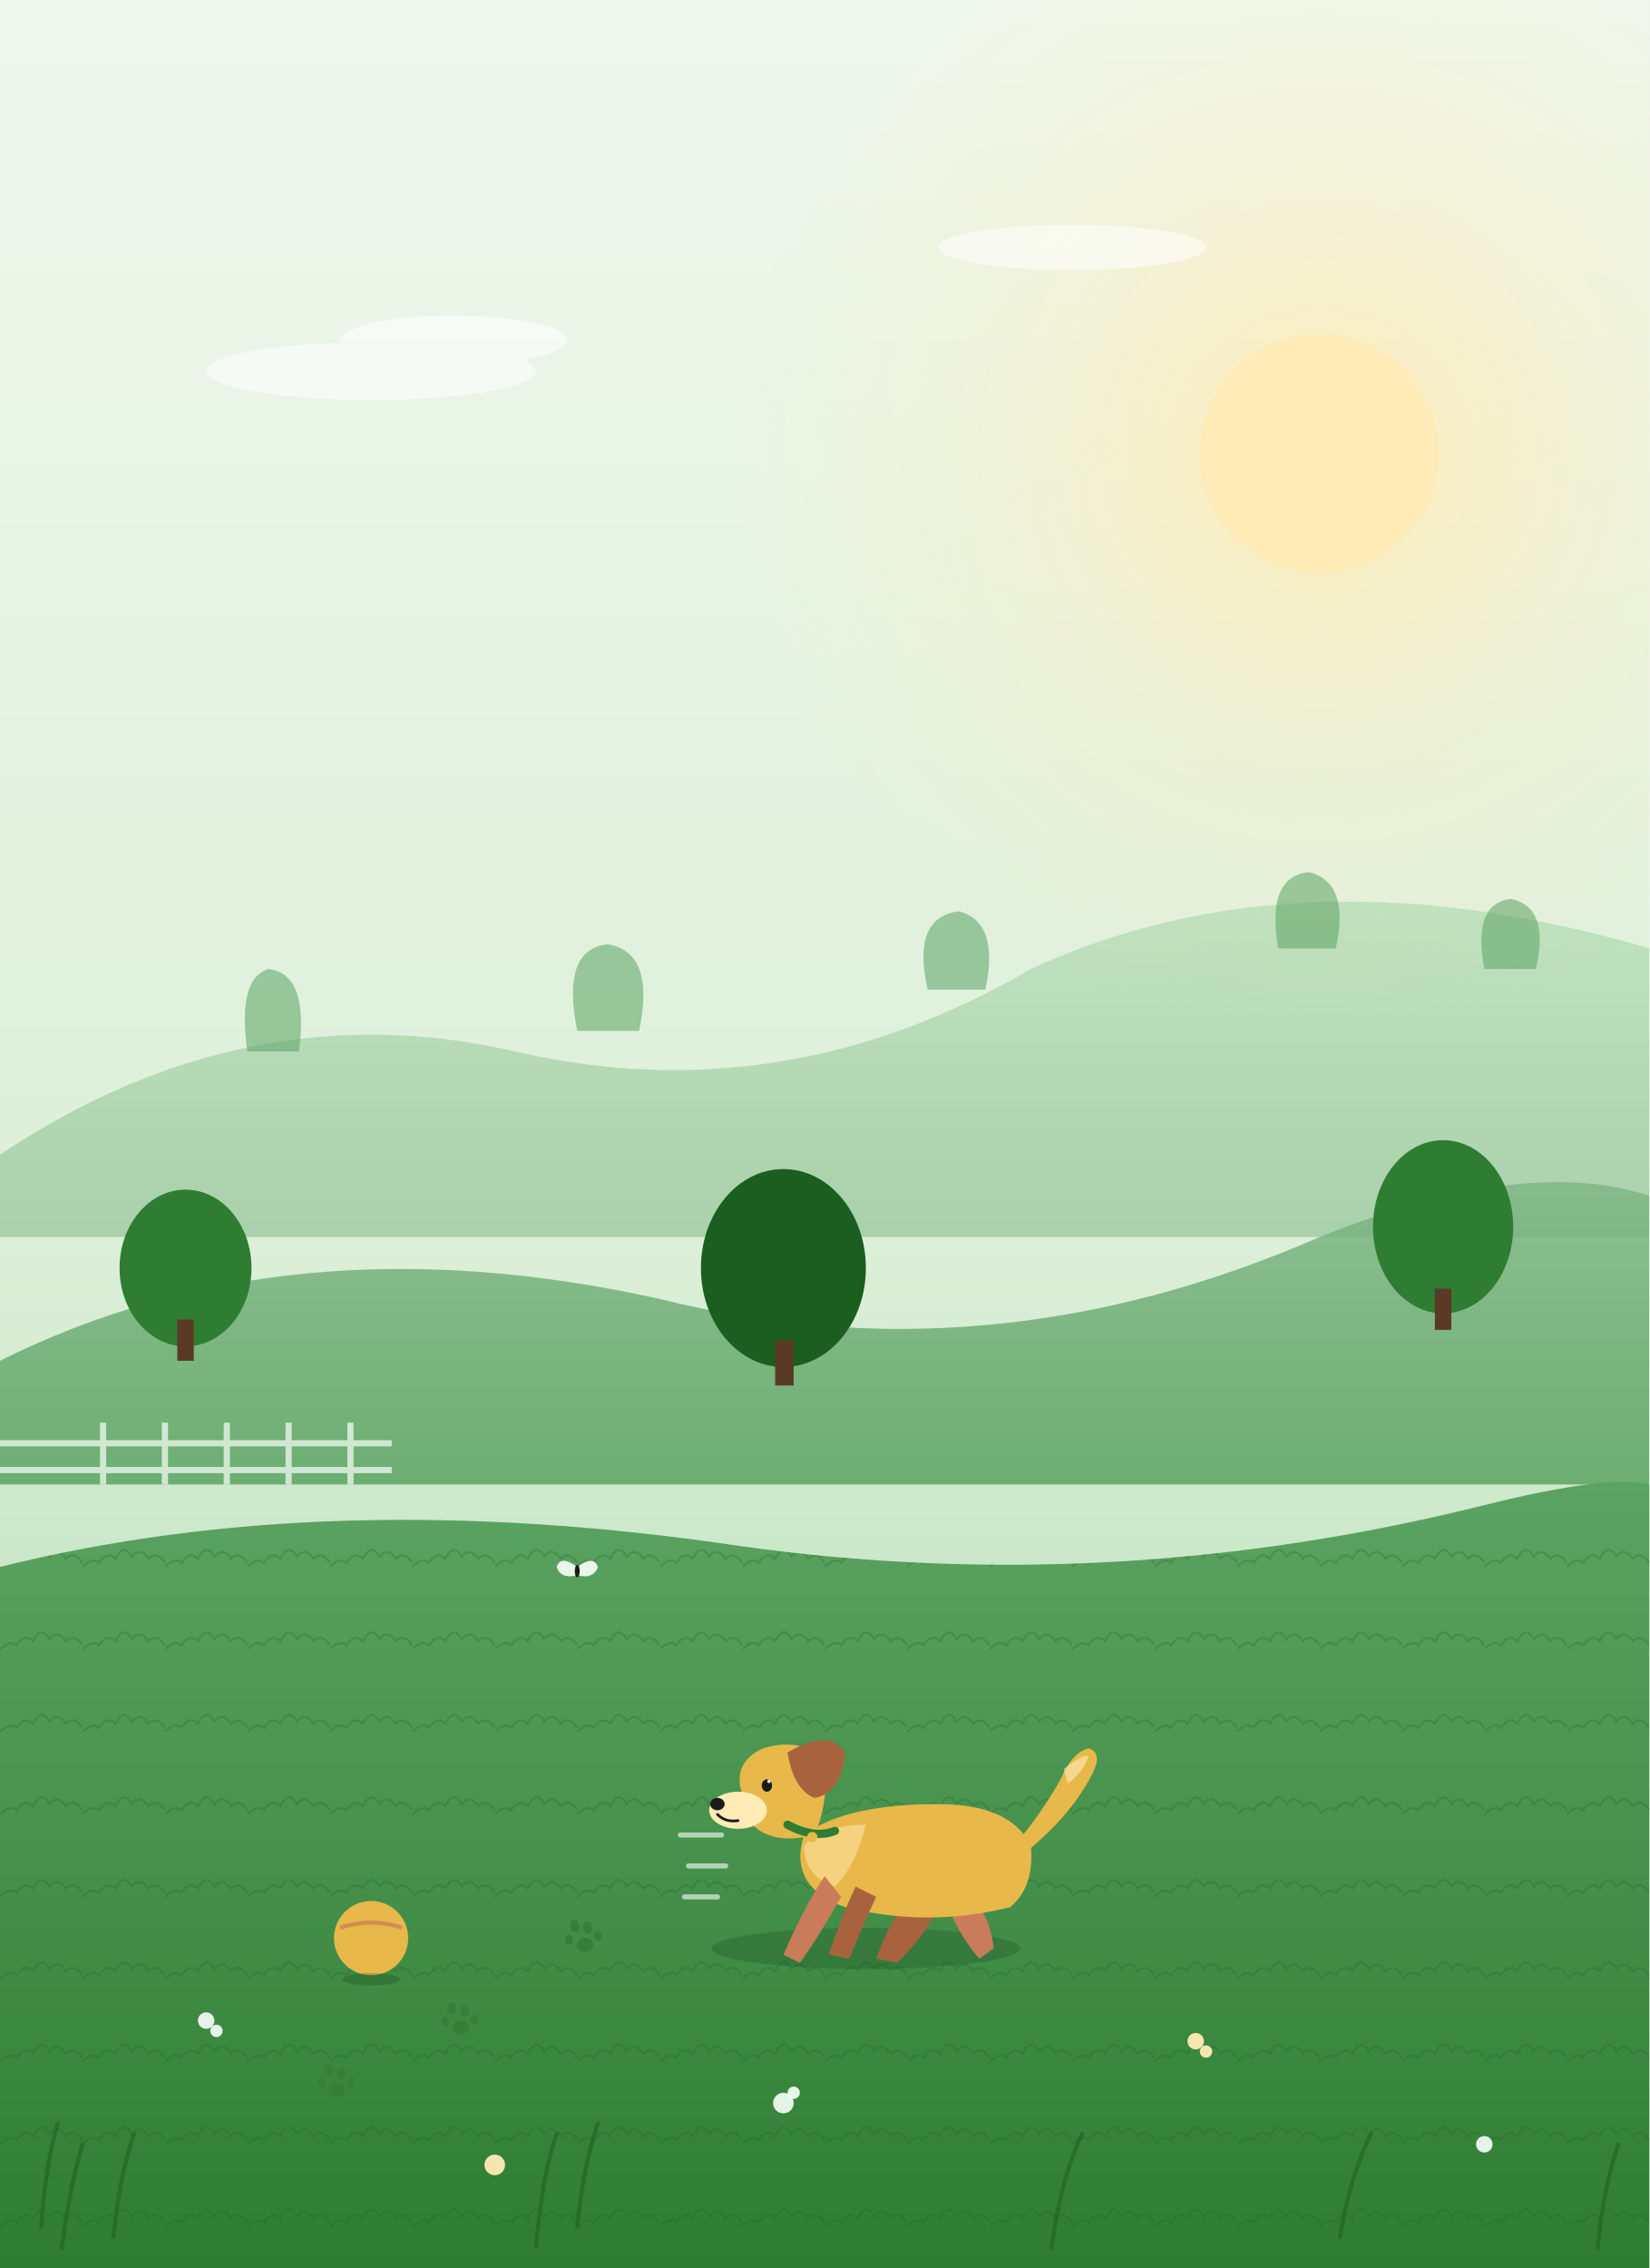
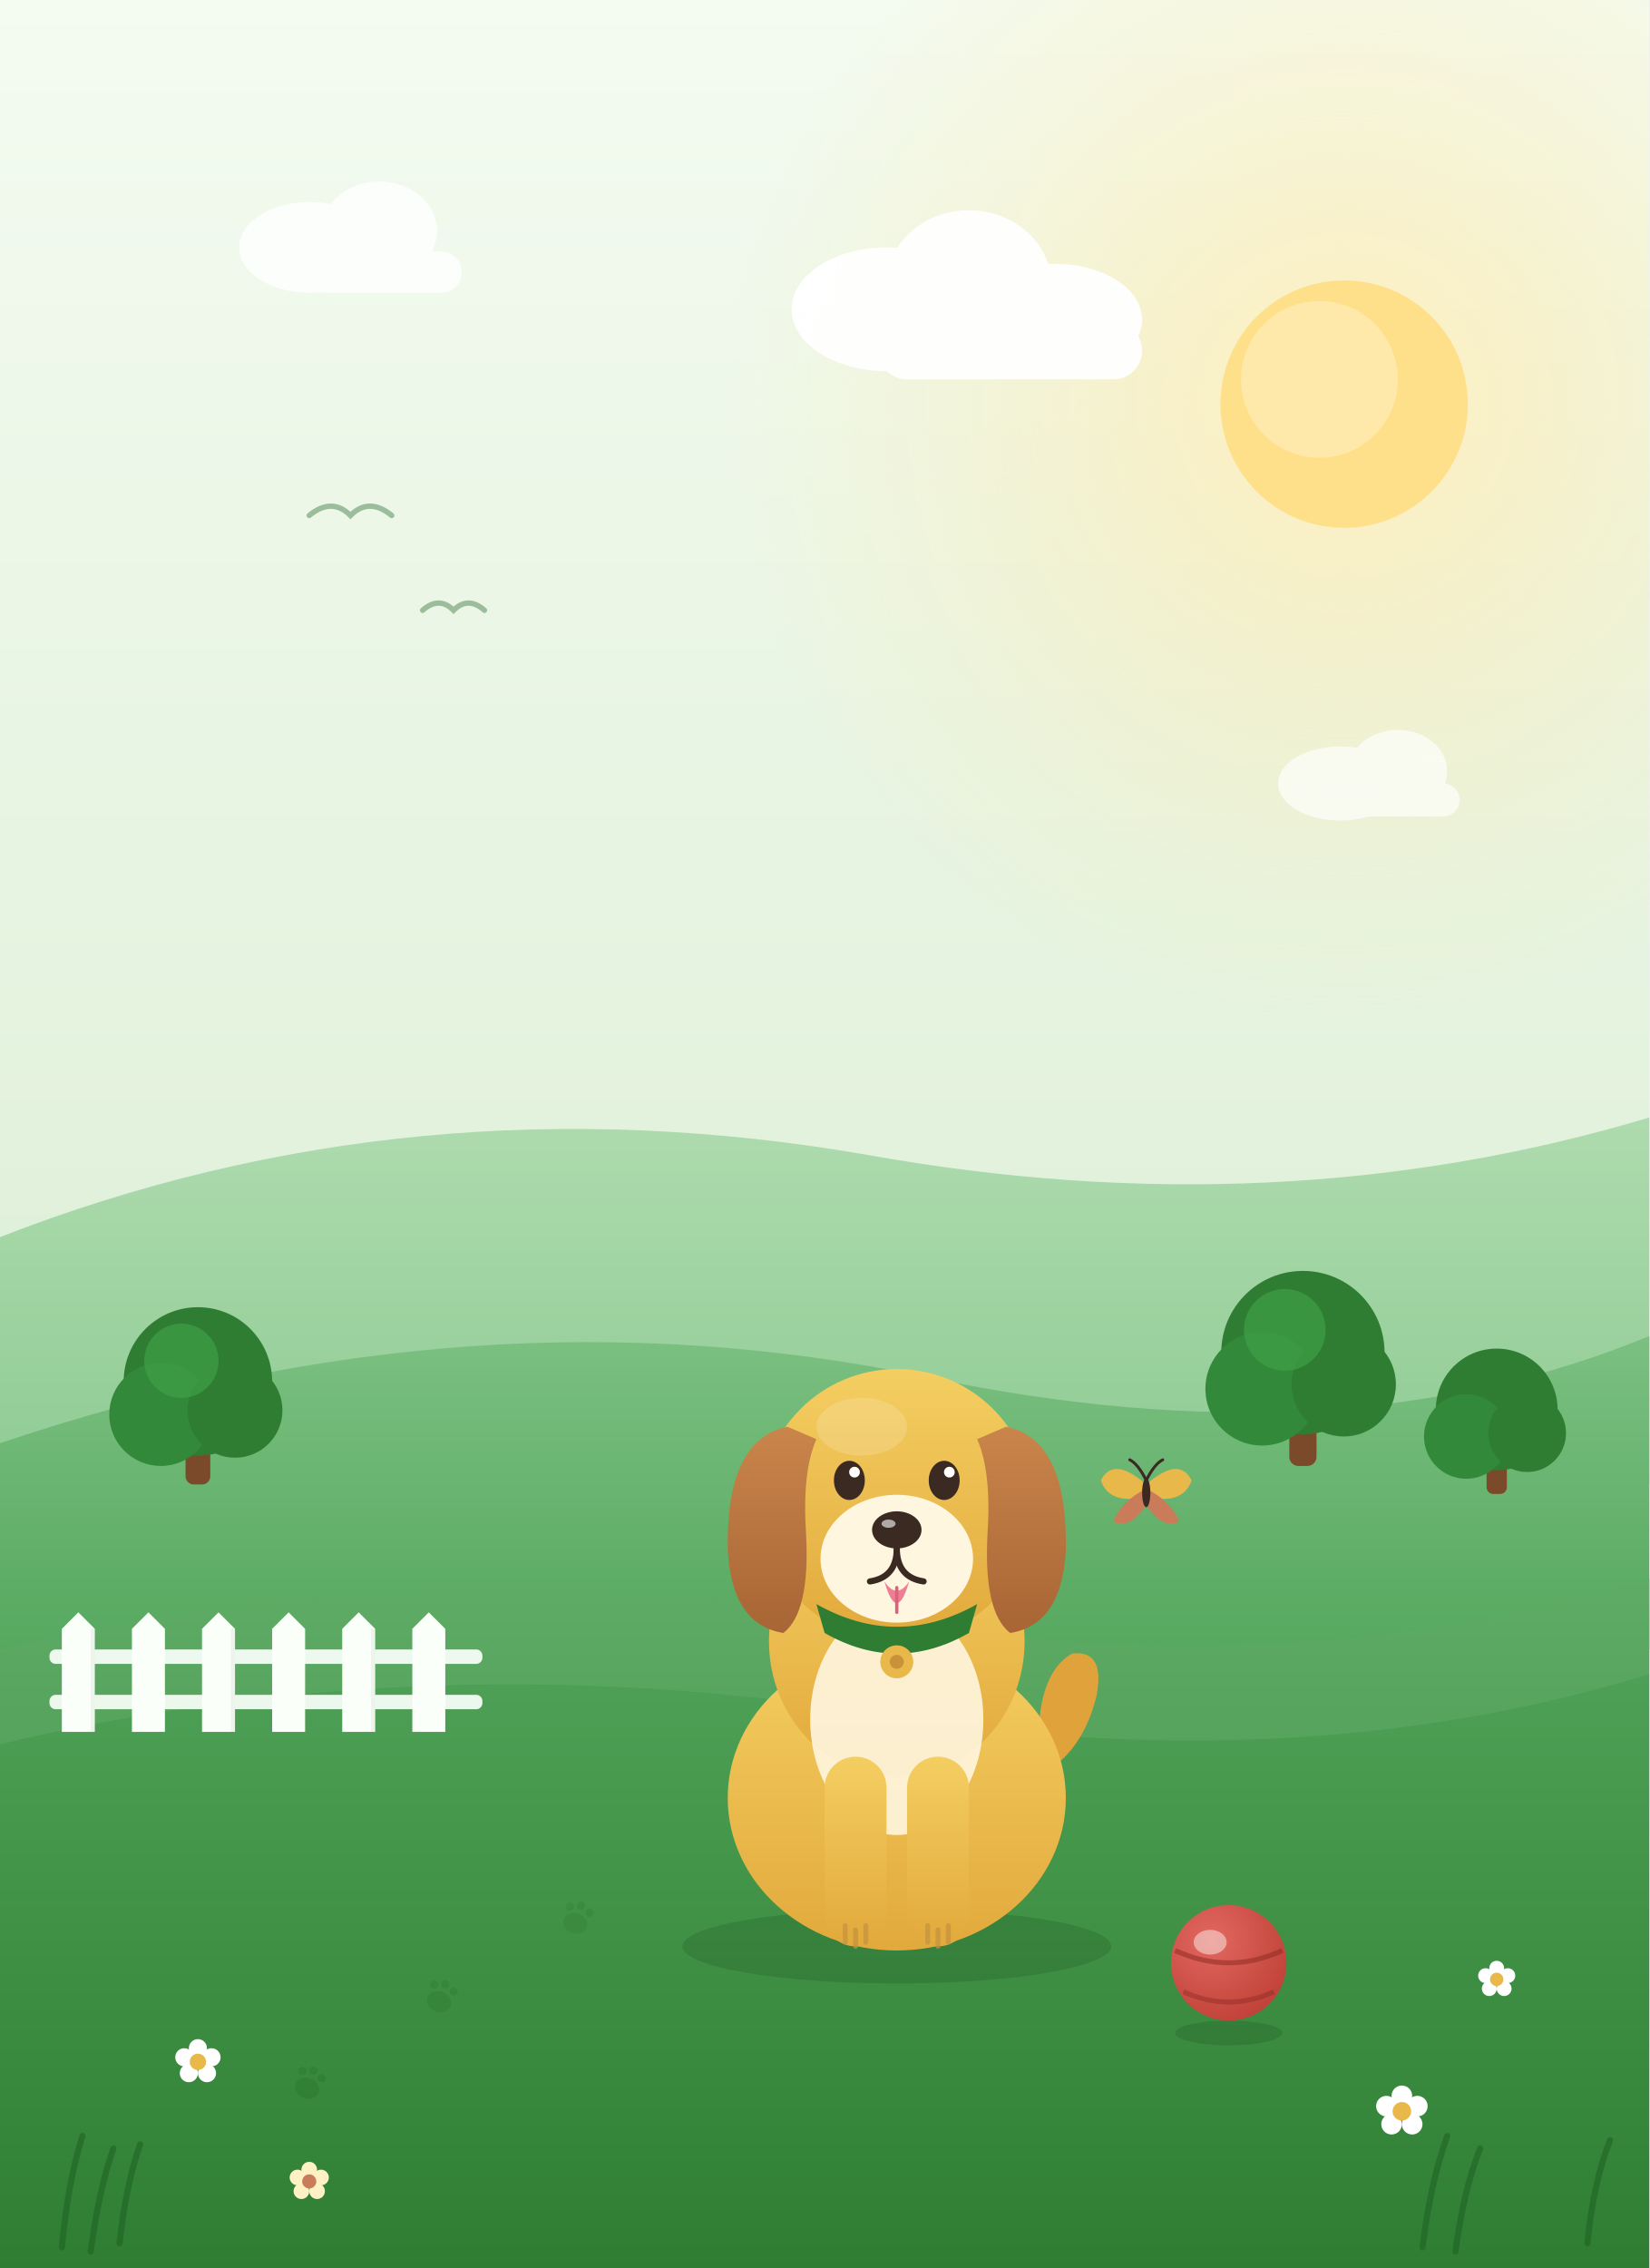
<svg xmlns="http://www.w3.org/2000/svg" viewBox="0 0 800 1100" preserveAspectRatio="xMidYMid slice" style="width:100%;height:100%;display:block;">
  <defs>
    <linearGradient id="sky" x1="0" y1="0" x2="0" y2="1">
-       <stop offset="0" stop-color="#F0F8EE" />
-       <stop offset="0.55" stop-color="#DCEFD8" />
-       <stop offset="1" stop-color="#A5D6A7" />
-     </linearGradient>
-     <linearGradient id="hillBack" x1="0" y1="0" x2="0" y2="1">
-       <stop offset="0" stop-color="#A5D6A7" />
-       <stop offset="1" stop-color="#7FB785" />
+       <stop offset="0" stop-color="#F4FBF1" />
+       <stop offset="0.5" stop-color="#E3F2DD" />
+       <stop offset="1" stop-color="#BFE2C0" />
+     </linearGradient>
+     <linearGradient id="hillFar" x1="0" y1="0" x2="0" y2="1">
+       <stop offset="0" stop-color="#AEDBAE" />
+       <stop offset="1" stop-color="#8FCB94" />
    </linearGradient>
    <linearGradient id="hillMid" x1="0" y1="0" x2="0" y2="1">
-       <stop offset="0" stop-color="#7FB785" />
-       <stop offset="1" stop-color="#5BA362" />
+       <stop offset="0" stop-color="#7BC081" />
+       <stop offset="1" stop-color="#56A85F" />
    </linearGradient>
    <linearGradient id="hillFront" x1="0" y1="0" x2="0" y2="1">
-       <stop offset="0" stop-color="#5BA362" />
+       <stop offset="0" stop-color="#52A65B" />
      <stop offset="1" stop-color="#2E7D32" />
    </linearGradient>
-     <radialGradient id="sun" cx="0.5" cy="0.5" r="0.5">
-       <stop offset="0" stop-color="#FFEBB5" stop-opacity="0.9" />
-       <stop offset="0.5" stop-color="#FFEBB5" stop-opacity="0.3" />
-       <stop offset="1" stop-color="#FFEBB5" stop-opacity="0" />
+     <radialGradient id="sunGlow" cx="0.5" cy="0.5" r="0.5">
+       <stop offset="0" stop-color="#FFF1C4" stop-opacity="0.95" />
+       <stop offset="0.45" stop-color="#FFE9A8" stop-opacity="0.35" />
+       <stop offset="1" stop-color="#FFE9A8" stop-opacity="0" />
    </radialGradient>
-     <pattern id="grass" x="0" y="0" width="40" height="40" patternUnits="userSpaceOnUse">
-       <path d="M0 40 Q5 35 8 38 Q12 32 16 36 Q20 28 24 35 Q28 30 32 36 Q36 32 40 38" stroke="#1B5E20" stroke-width="1" fill="none" opacity="0.25" />
-     </pattern>
+     <linearGradient id="dogBody" x1="0" y1="0" x2="0" y2="1">
+       <stop offset="0" stop-color="#F4CE61" />
+       <stop offset="1" stop-color="#E2A93C" />
+     </linearGradient>
+     <linearGradient id="dogEar" x1="0" y1="0" x2="0" y2="1">
+       <stop offset="0" stop-color="#C9854A" />
+       <stop offset="1" stop-color="#A86535" />
+     </linearGradient>
+     <radialGradient id="ball" cx="0.35" cy="0.3" r="0.8">
+       <stop offset="0" stop-color="#E2685F" />
+       <stop offset="1" stop-color="#BE3F36" />
+     </radialGradient>
  </defs>
  <rect width="800" height="1100" fill="url(#sky)" />
-   <circle cx="640" cy="220" r="280" fill="url(#sun)" />
-   <circle cx="640" cy="220" r="58" fill="#FFEBB5" opacity="0.85" />
-   <g fill="#FFFFFF" opacity="0.55">
-     <ellipse cx="180" cy="180" rx="80" ry="14" />
-     <ellipse cx="220" cy="165" rx="55" ry="12" />
-     <ellipse cx="520" cy="120" rx="65" ry="11" />
-   </g>
-   <path d="M0 560 Q120 480 250 510 Q380 540 500 470 Q630 410 800 460 L800 600 L0 600 Z" fill="url(#hillBack)" opacity="0.55" />
-   <g fill="#5BA362" opacity="0.55">
-     <path d="M120 510 Q115 475 130 470 Q150 472 145 510 Z" />
-     <path d="M280 500 Q272 460 295 458 Q318 462 310 500 Z" />
-     <path d="M450 480 Q442 445 465 442 Q485 447 478 480 Z" />
-     <path d="M620 460 Q614 425 635 423 Q655 428 648 460 Z" />
-     <path d="M720 470 Q714 438 733 436 Q752 440 745 470 Z" />
-   </g>
-   <path d="M0 660 Q140 590 320 630 Q480 670 640 600 Q740 560 800 580 L800 720 L0 720 Z" fill="url(#hillMid)" opacity="0.85" />
+   <circle cx="652" cy="196" r="300" fill="url(#sunGlow)" />
+   <circle cx="652" cy="196" r="60" fill="#FFE08A" />
+   <circle cx="640" cy="184" r="38" fill="#FFF1C4" opacity="0.55" />
+   <g stroke="#1B5E20" stroke-width="2.6" fill="none" stroke-linecap="round" opacity="0.38">
+     <path d="M150 250 q11 -9 20 0 q9 -9 20 0" />
+     <path d="M205 296 q8 -7 15 0 q7 -7 15 0" />
+   </g>
+   <g fill="#FFFFFF">
+     <g opacity="0.94">
+       <ellipse cx="430" cy="150" rx="46" ry="30" />
+       <ellipse cx="470" cy="138" rx="40" ry="36" />
+       <ellipse cx="512" cy="155" rx="42" ry="27" />
+       <rect x="426" y="156" width="128" height="28" rx="14" />
+     </g>
+     <g opacity="0.8">
+       <ellipse cx="150" cy="120" rx="34" ry="22" />
+       <ellipse cx="184" cy="112" rx="28" ry="24" />
+       <rect x="148" y="122" width="76" height="20" rx="10" />
+     </g>
+     <g opacity="0.66">
+       <ellipse cx="650" cy="380" rx="30" ry="18" />
+       <ellipse cx="678" cy="374" rx="24" ry="20" />
+       <rect x="648" y="380" width="60" height="16" rx="8" />
+     </g>
+   </g>
+   <path d="M0 600 Q200 522 420 560 Q620 596 800 542 L800 720 L0 720 Z" fill="url(#hillFar)" />
+   <path d="M0 700 Q230 622 450 668 Q650 710 800 648 L800 800 L0 800 Z" fill="url(#hillMid)" />
  <g>
-     <ellipse cx="90" cy="615" rx="32" ry="38" fill="#2E7D32" />
-     <rect x="86" y="640" width="8" height="20" fill="#5A3A24" />
-     <ellipse cx="380" cy="615" rx="40" ry="48" fill="#1B5E20" />
-     <rect x="376" y="650" width="9" height="22" fill="#5A3A24" />
-     <ellipse cx="700" cy="595" rx="34" ry="42" fill="#2E7D32" />
-     <rect x="696" y="625" width="8" height="20" fill="#5A3A24" />
-   </g>
-   <path d="M0 760 Q160 720 360 750 Q540 775 720 730 Q780 715 800 720 L800 1100 L0 1100 Z" fill="url(#hillFront)" />
-   <path d="M0 760 Q160 720 360 750 Q540 775 720 730 Q780 715 800 720 L800 1100 L0 1100 Z" fill="url(#grass)" />
-   <g stroke="#FAFFFA" stroke-width="3" fill="none" opacity="0.7">
-     <line x1="50" y1="690" x2="50" y2="720" />
-     <line x1="80" y1="690" x2="80" y2="720" />
-     <line x1="110" y1="690" x2="110" y2="720" />
-     <line x1="140" y1="690" x2="140" y2="720" />
-     <line x1="170" y1="690" x2="170" y2="720" />
-     <line x1="0" y1="700" x2="190" y2="700" />
-     <line x1="0" y1="713" x2="190" y2="713" />
-   </g>
-   <circle cx="180" cy="940" r="18" fill="#E8B84A" />
-   <path d="M165 935 Q180 930 195 935" stroke="#C97B5A" stroke-width="2" fill="none" opacity="0.7" />
-   <ellipse cx="180" cy="960" rx="14" ry="3" fill="#0F3D14" opacity="0.25" />
+     <g transform="translate(96 690)">
+       <rect x="-6" y="0" width="12" height="30" rx="4" fill="#7A4A2B" />
+       <circle cx="0" cy="-20" r="36" fill="#2E7D32" />
+       <circle cx="-18" cy="-4" r="25" fill="#33893A" />
+       <circle cx="18" cy="-6" r="23" fill="#2E7D32" />
+       <circle cx="-8" cy="-30" r="18" fill="#3E9E45" opacity="0.75" />
+     </g>
+     <g transform="translate(632 678) scale(1.1)">
+       <rect x="-6" y="0" width="12" height="30" rx="4" fill="#7A4A2B" />
+       <circle cx="0" cy="-20" r="36" fill="#2E7D32" />
+       <circle cx="-18" cy="-4" r="25" fill="#33893A" />
+       <circle cx="18" cy="-6" r="23" fill="#2E7D32" />
+       <circle cx="-8" cy="-30" r="18" fill="#3E9E45" opacity="0.75" />
+     </g>
+     <g transform="translate(726 700) scale(0.82)">
+       <rect x="-6" y="0" width="12" height="30" rx="4" fill="#7A4A2B" />
+       <circle cx="0" cy="-20" r="36" fill="#2E7D32" />
+       <circle cx="-18" cy="-4" r="25" fill="#33893A" />
+       <circle cx="18" cy="-6" r="23" fill="#2E7D32" />
+     </g>
+   </g>
+   <path d="M0 800 Q210 750 430 786 Q630 818 800 766 L800 1100 L0 1100 Z" fill="url(#hillFront)" />
+   <path d="M0 800 Q210 750 430 786 Q630 818 800 766 L800 812 Q630 864 430 832 Q210 796 0 846 Z" fill="#FFFFFF" opacity="0.07" />
  <g>
-     <circle cx="100" cy="980" r="4" fill="#FAFFFA" opacity="0.9" />
-     <circle cx="105" cy="985" r="3" fill="#FAFFFA" opacity="0.9" />
-     <circle cx="380" cy="1020" r="5" fill="#FAFFFA" opacity="0.9" />
-     <circle cx="385" cy="1015" r="3" fill="#FAFFFA" opacity="0.9" />
-     <circle cx="580" cy="990" r="4" fill="#FFEBB5" opacity="0.95" />
-     <circle cx="585" cy="995" r="3" fill="#FFEBB5" opacity="0.95" />
-     <circle cx="720" cy="1040" r="4" fill="#FAFFFA" opacity="0.9" />
-     <circle cx="240" cy="1050" r="5" fill="#FFEBB5" opacity="0.95" />
-   </g>
-   <g stroke="#1B5E20" stroke-width="2" fill="none" opacity="0.55" stroke-linecap="round">
-     <path d="M20 1080 Q22 1050 28 1030" />
-     <path d="M30 1090 Q34 1060 40 1040" />
-     <path d="M55 1085 Q58 1055 65 1035" />
-     <path d="M260 1090 Q263 1055 270 1035" />
-     <path d="M280 1080 Q283 1050 290 1030" />
-     <path d="M510 1090 Q515 1055 525 1035" />
-     <path d="M650 1085 Q655 1055 665 1035" />
-     <path d="M775 1090 Q778 1060 785 1040" />
-   </g>
-   <g id="dog" transform="translate(360 820)">
-     <ellipse cx="60" cy="125" rx="75" ry="10" fill="#0F3D14" opacity="0.22" />
-     <path d="M105 95 Q120 105 122 125 L115 130 Q108 122 102 110 Z" fill="#C97B5A" />
-     <path d="M85 95 Q72 110 65 130 L75 132 Q88 120 95 105 Z" fill="#A8633E" />
-     <path d="M30 70 Q50 55 95 55 Q130 55 140 75 Q142 95 130 105 Q90 115 50 105 Q22 95 30 70 Z" fill="#E8B84A" />
-     <path d="M30 75 Q40 65 60 65 Q55 85 45 95 Q30 90 30 75 Z" fill="#FFEBB5" opacity="0.5" />
-     <path d="M40 90 Q30 105 20 128 L28 132 Q38 118 48 100 Z" fill="#C97B5A" />
-     <path d="M55 95 Q48 110 42 128 L52 130 Q58 115 65 100 Z" fill="#A8633E" />
-     <path d="M0 50 Q-5 35 10 28 Q30 22 40 35 Q42 55 35 70 Q15 75 5 65 Q-3 60 0 50 Z" fill="#E8B84A" />
-     <ellipse cx="-2" cy="58" rx="14" ry="9" fill="#FFEBB5" />
-     <ellipse cx="-12" cy="55" rx="3.5" ry="3" fill="#1B1B1B" />
-     <path d="M-12 60 Q-8 64 -2 63" stroke="#1B1B1B" stroke-width="1.3" fill="none" stroke-linecap="round" />
-     <ellipse cx="12" cy="46" rx="2.5" ry="3" fill="#1B1B1B" />
-     <circle cx="13" cy="44" r="0.8" fill="#FAFFFA" />
-     <path d="M22 30 Q42 18 50 30 Q48 50 35 52 Q25 48 22 30 Z" fill="#A8633E" />
-     <path d="M22 65 Q35 72 45 68" stroke="#2E7D32" stroke-width="4" fill="none" stroke-linecap="round" />
-     <circle cx="34" cy="71" r="2.5" fill="#E8B84A" />
-     <path d="M138 78 Q160 60 170 40 Q175 30 168 28 Q160 30 155 42 Q145 60 132 75 Z" fill="#E8B84A" />
-     <path d="M156 38 Q166 30 168 32 Q165 40 158 45 Z" fill="#FFEBB5" opacity="0.6" />
-     <g stroke="#FAFFFA" stroke-width="2.5" fill="none" stroke-linecap="round" opacity="0.6">
-       <path d="M-10 70 L-30 70" />
-       <path d="M-8 85 L-26 85" />
-       <path d="M-12 100 L-28 100" />
-     </g>
-   </g>
-   <g fill="#1B5E20" opacity="0.32">
-     <g transform="translate(280 940) rotate(-12)">
-       <ellipse cx="0" cy="-6" rx="2.2" ry="3" />
-       <ellipse cx="6" cy="-4" rx="2.2" ry="3" />
-       <ellipse cx="-4" cy="0" rx="1.8" ry="2.5" />
-       <ellipse cx="10" cy="1" rx="1.8" ry="2.5" />
-       <ellipse cx="3" cy="4" rx="4" ry="3.5" />
-     </g>
-     <g transform="translate(220 980) rotate(-8)" opacity="0.7">
-       <ellipse cx="0" cy="-6" rx="2.2" ry="3" />
-       <ellipse cx="6" cy="-4" rx="2.2" ry="3" />
-       <ellipse cx="-4" cy="0" rx="1.8" ry="2.5" />
-       <ellipse cx="10" cy="1" rx="1.8" ry="2.5" />
-       <ellipse cx="3" cy="4" rx="4" ry="3.5" />
-     </g>
-     <g transform="translate(160 1010) rotate(-5)" opacity="0.45">
-       <ellipse cx="0" cy="-6" rx="2.2" ry="3" />
-       <ellipse cx="6" cy="-4" rx="2.2" ry="3" />
-       <ellipse cx="-4" cy="0" rx="1.8" ry="2.5" />
-       <ellipse cx="10" cy="1" rx="1.8" ry="2.5" />
-       <ellipse cx="3" cy="4" rx="4" ry="3.5" />
-     </g>
-   </g>
-   <g transform="translate(280 760)">
-     <path d="M0 0 Q-8 -6 -10 0 Q-8 6 0 4 Z" fill="#FAFFFA" opacity="0.9" />
-     <path d="M0 0 Q8 -6 10 0 Q8 6 0 4 Z" fill="#FAFFFA" opacity="0.9" />
-     <ellipse cx="0" cy="2" rx="1.2" ry="3" fill="#1B1B1B" />
+     <rect x="24" y="800" width="210" height="7" rx="3" fill="#FAFFFA" opacity="0.92" />
+     <rect x="24" y="822" width="210" height="7" rx="3" fill="#FAFFFA" opacity="0.92" />
+     <g fill="#FAFFFA">
+       <path d="M30 790 l8 -8 l8 8 l0 50 l-16 0 z" />
+       <path d="M64 790 l8 -8 l8 8 l0 50 l-16 0 z" />
+       <path d="M98 790 l8 -8 l8 8 l0 50 l-16 0 z" />
+       <path d="M132 790 l8 -8 l8 8 l0 50 l-16 0 z" />
+       <path d="M166 790 l8 -8 l8 8 l0 50 l-16 0 z" />
+       <path d="M200 790 l8 -8 l8 8 l0 50 l-16 0 z" />
+     </g>
+     <g fill="#0F3D14" opacity="0.06">
+       <rect x="44" y="790" width="2" height="50" />
+       <rect x="112" y="790" width="2" height="50" />
+       <rect x="180" y="790" width="2" height="50" />
+     </g>
+   </g>
+   <g>
+     <g transform="translate(96 1000) scale(1.1)">
+       <g fill="#FFFFFF">
+         <circle cx="0" cy="-6" r="4" />
+         <circle cx="6" cy="-2" r="4" />
+         <circle cx="4" cy="5" r="4" />
+         <circle cx="-4" cy="5" r="4" />
+         <circle cx="-6" cy="-2" r="4" />
+       </g>
+       <circle r="3.6" fill="#E8B84A" />
+     </g>
+     <g transform="translate(680 1024) scale(1.25)">
+       <g fill="#FFFFFF">
+         <circle cx="0" cy="-6" r="4" />
+         <circle cx="6" cy="-2" r="4" />
+         <circle cx="4" cy="5" r="4" />
+         <circle cx="-4" cy="5" r="4" />
+         <circle cx="-6" cy="-2" r="4" />
+       </g>
+       <circle r="3.6" fill="#E8B84A" />
+     </g>
+     <g transform="translate(150 1058) scale(0.95)">
+       <g fill="#FFF1C4">
+         <circle cx="0" cy="-6" r="4" />
+         <circle cx="6" cy="-2" r="4" />
+         <circle cx="4" cy="5" r="4" />
+         <circle cx="-4" cy="5" r="4" />
+         <circle cx="-6" cy="-2" r="4" />
+       </g>
+       <circle r="3.6" fill="#C97B5A" />
+     </g>
+     <g transform="translate(726 960) scale(0.9)">
+       <g fill="#FFFFFF">
+         <circle cx="0" cy="-6" r="4" />
+         <circle cx="6" cy="-2" r="4" />
+         <circle cx="4" cy="5" r="4" />
+         <circle cx="-4" cy="5" r="4" />
+         <circle cx="-6" cy="-2" r="4" />
+       </g>
+       <circle r="3.6" fill="#E8B84A" />
+     </g>
+   </g>
+   <g fill="#1B5E20" opacity="0.2">
+     <g transform="translate(150 1010) rotate(20)">
+       <ellipse cx="0" cy="3" rx="6" ry="5" />
+       <circle cx="-5" cy="-4" r="2" />
+       <circle cx="0" cy="-6" r="2" />
+       <circle cx="5" cy="-4" r="2" />
+     </g>
+     <g transform="translate(214 968) rotate(20)" opacity="0.85">
+       <ellipse cx="0" cy="3" rx="6" ry="5" />
+       <circle cx="-5" cy="-4" r="2" />
+       <circle cx="0" cy="-6" r="2" />
+       <circle cx="5" cy="-4" r="2" />
+     </g>
+     <g transform="translate(280 930) rotate(18)" opacity="0.7">
+       <ellipse cx="0" cy="3" rx="6" ry="5" />
+       <circle cx="-5" cy="-4" r="2" />
+       <circle cx="0" cy="-6" r="2" />
+       <circle cx="5" cy="-4" r="2" />
+     </g>
+   </g>
+   <g transform="translate(596 952)">
+     <ellipse cx="0" cy="34" rx="26" ry="6" fill="#0F3D14" opacity="0.18" />
+     <circle r="28" fill="url(#ball)" />
+     <path d="M-26 -6 Q0 6 26 -6" stroke="#8E2B23" stroke-width="2.4" fill="none" opacity="0.55" />
+     <path d="M-22 14 Q0 24 22 14" stroke="#8E2B23" stroke-width="2.4" fill="none" opacity="0.45" />
+     <ellipse cx="-9" cy="-10" rx="8" ry="6" fill="#FFFFFF" opacity="0.45" />
+   </g>
+   <g transform="translate(330 620)">
+     <ellipse cx="105" cy="324" rx="104" ry="18" fill="#0F3D14" opacity="0.18" />
+     <path d="M150 248 Q192 244 202 202 Q206 180 190 182 Q176 190 174 216 Q170 240 142 256 Z" fill="#E0A23A" />
+     <ellipse cx="105" cy="252" rx="82" ry="74" fill="url(#dogBody)" />
+     <ellipse cx="105" cy="176" rx="62" ry="66" fill="url(#dogBody)" />
+     <ellipse cx="105" cy="214" rx="42" ry="56" fill="#FFF6E0" opacity="0.9" />
+     <rect x="70" y="232" width="30" height="92" rx="15" fill="url(#dogBody)" />
+     <rect x="110" y="232" width="30" height="92" rx="15" fill="url(#dogBody)" />
+     <g stroke="#C2913F" stroke-width="2.4" stroke-linecap="round" opacity="0.7">
+       <path d="M80 314 v8" />
+       <path d="M85 316 v8" />
+       <path d="M90 314 v8" />
+       <path d="M120 314 v8" />
+       <path d="M125 316 v8" />
+       <path d="M130 314 v8" />
+     </g>
+     <circle cx="105" cy="110" r="66" fill="url(#dogBody)" />
+     <path d="M52 72 Q22 78 23 132 Q25 168 50 172 Q63 162 61 124 Q59 94 66 78 Z" fill="url(#dogEar)" />
+     <path d="M158 72 Q188 78 187 132 Q185 168 160 172 Q147 162 149 124 Q151 94 144 78 Z" fill="url(#dogEar)" />
+     <ellipse cx="88" cy="72" rx="22" ry="14" fill="#FFFFFF" opacity="0.16" />
+     <ellipse cx="105" cy="136" rx="37" ry="31" fill="#FFF6E0" />
+     <ellipse cx="82" cy="98" rx="7.5" ry="9.5" fill="#3A2A22" />
+     <ellipse cx="128" cy="98" rx="7.5" ry="9.5" fill="#3A2A22" />
+     <circle cx="84.5" cy="94" r="2.6" fill="#FFFFFF" />
+     <circle cx="130.5" cy="94" r="2.6" fill="#FFFFFF" />
+     <ellipse cx="105" cy="122" rx="12" ry="9" fill="#3A2A22" />
+     <ellipse cx="101" cy="119" rx="3.4" ry="2" fill="#FFFFFF" opacity="0.6" />
+     <path d="M105 131 Q105 145 92 147" stroke="#3A2A22" stroke-width="3" fill="none" stroke-linecap="round" />
+     <path d="M105 131 Q105 145 118 147" stroke="#3A2A22" stroke-width="3" fill="none" stroke-linecap="round" />
+     <path d="M99 147 Q105 168 111 147 Q105 156 99 147 Z" fill="#EE7E94" />
+     <path d="M105 150 L105 162" stroke="#D9637A" stroke-width="1.6" stroke-linecap="round" />
+     <path d="M66 158 Q105 180 144 158 L140 172 Q105 192 70 172 Z" fill="#2E7D32" />
+     <circle cx="105" cy="186" r="8" fill="#E8B84A" />
+     <circle cx="105" cy="186" r="3.4" fill="#C9923A" />
+   </g>
+   <g transform="translate(556 720)">
+     <path d="M0 0 Q-16 -14 -22 -2 Q-18 10 0 6 Z" fill="#E8B84A" />
+     <path d="M0 0 Q16 -14 22 -2 Q18 10 0 6 Z" fill="#E8B84A" />
+     <path d="M0 2 Q-12 8 -16 18 Q-8 22 0 10 Z" fill="#C97B5A" />
+     <path d="M0 2 Q12 8 16 18 Q8 22 0 10 Z" fill="#C97B5A" />
+     <ellipse cx="0" cy="4" rx="2" ry="7" fill="#3A2A22" />
+     <path d="M0 -2 Q-4 -10 -8 -12 M0 -2 Q4 -10 8 -12" stroke="#3A2A22" stroke-width="1.4" fill="none" stroke-linecap="round" />
+   </g>
+   <g stroke="#1B5E20" stroke-width="3" fill="none" opacity="0.5" stroke-linecap="round">
+     <path d="M30 1090 Q33 1058 40 1036" />
+     <path d="M44 1092 Q48 1062 55 1042" />
+     <path d="M58 1088 Q61 1060 68 1040" />
+     <path d="M690 1090 Q694 1058 702 1036" />
+     <path d="M706 1092 Q710 1062 718 1042" />
+     <path d="M770 1088 Q773 1058 781 1038" />
  </g>
</svg>
